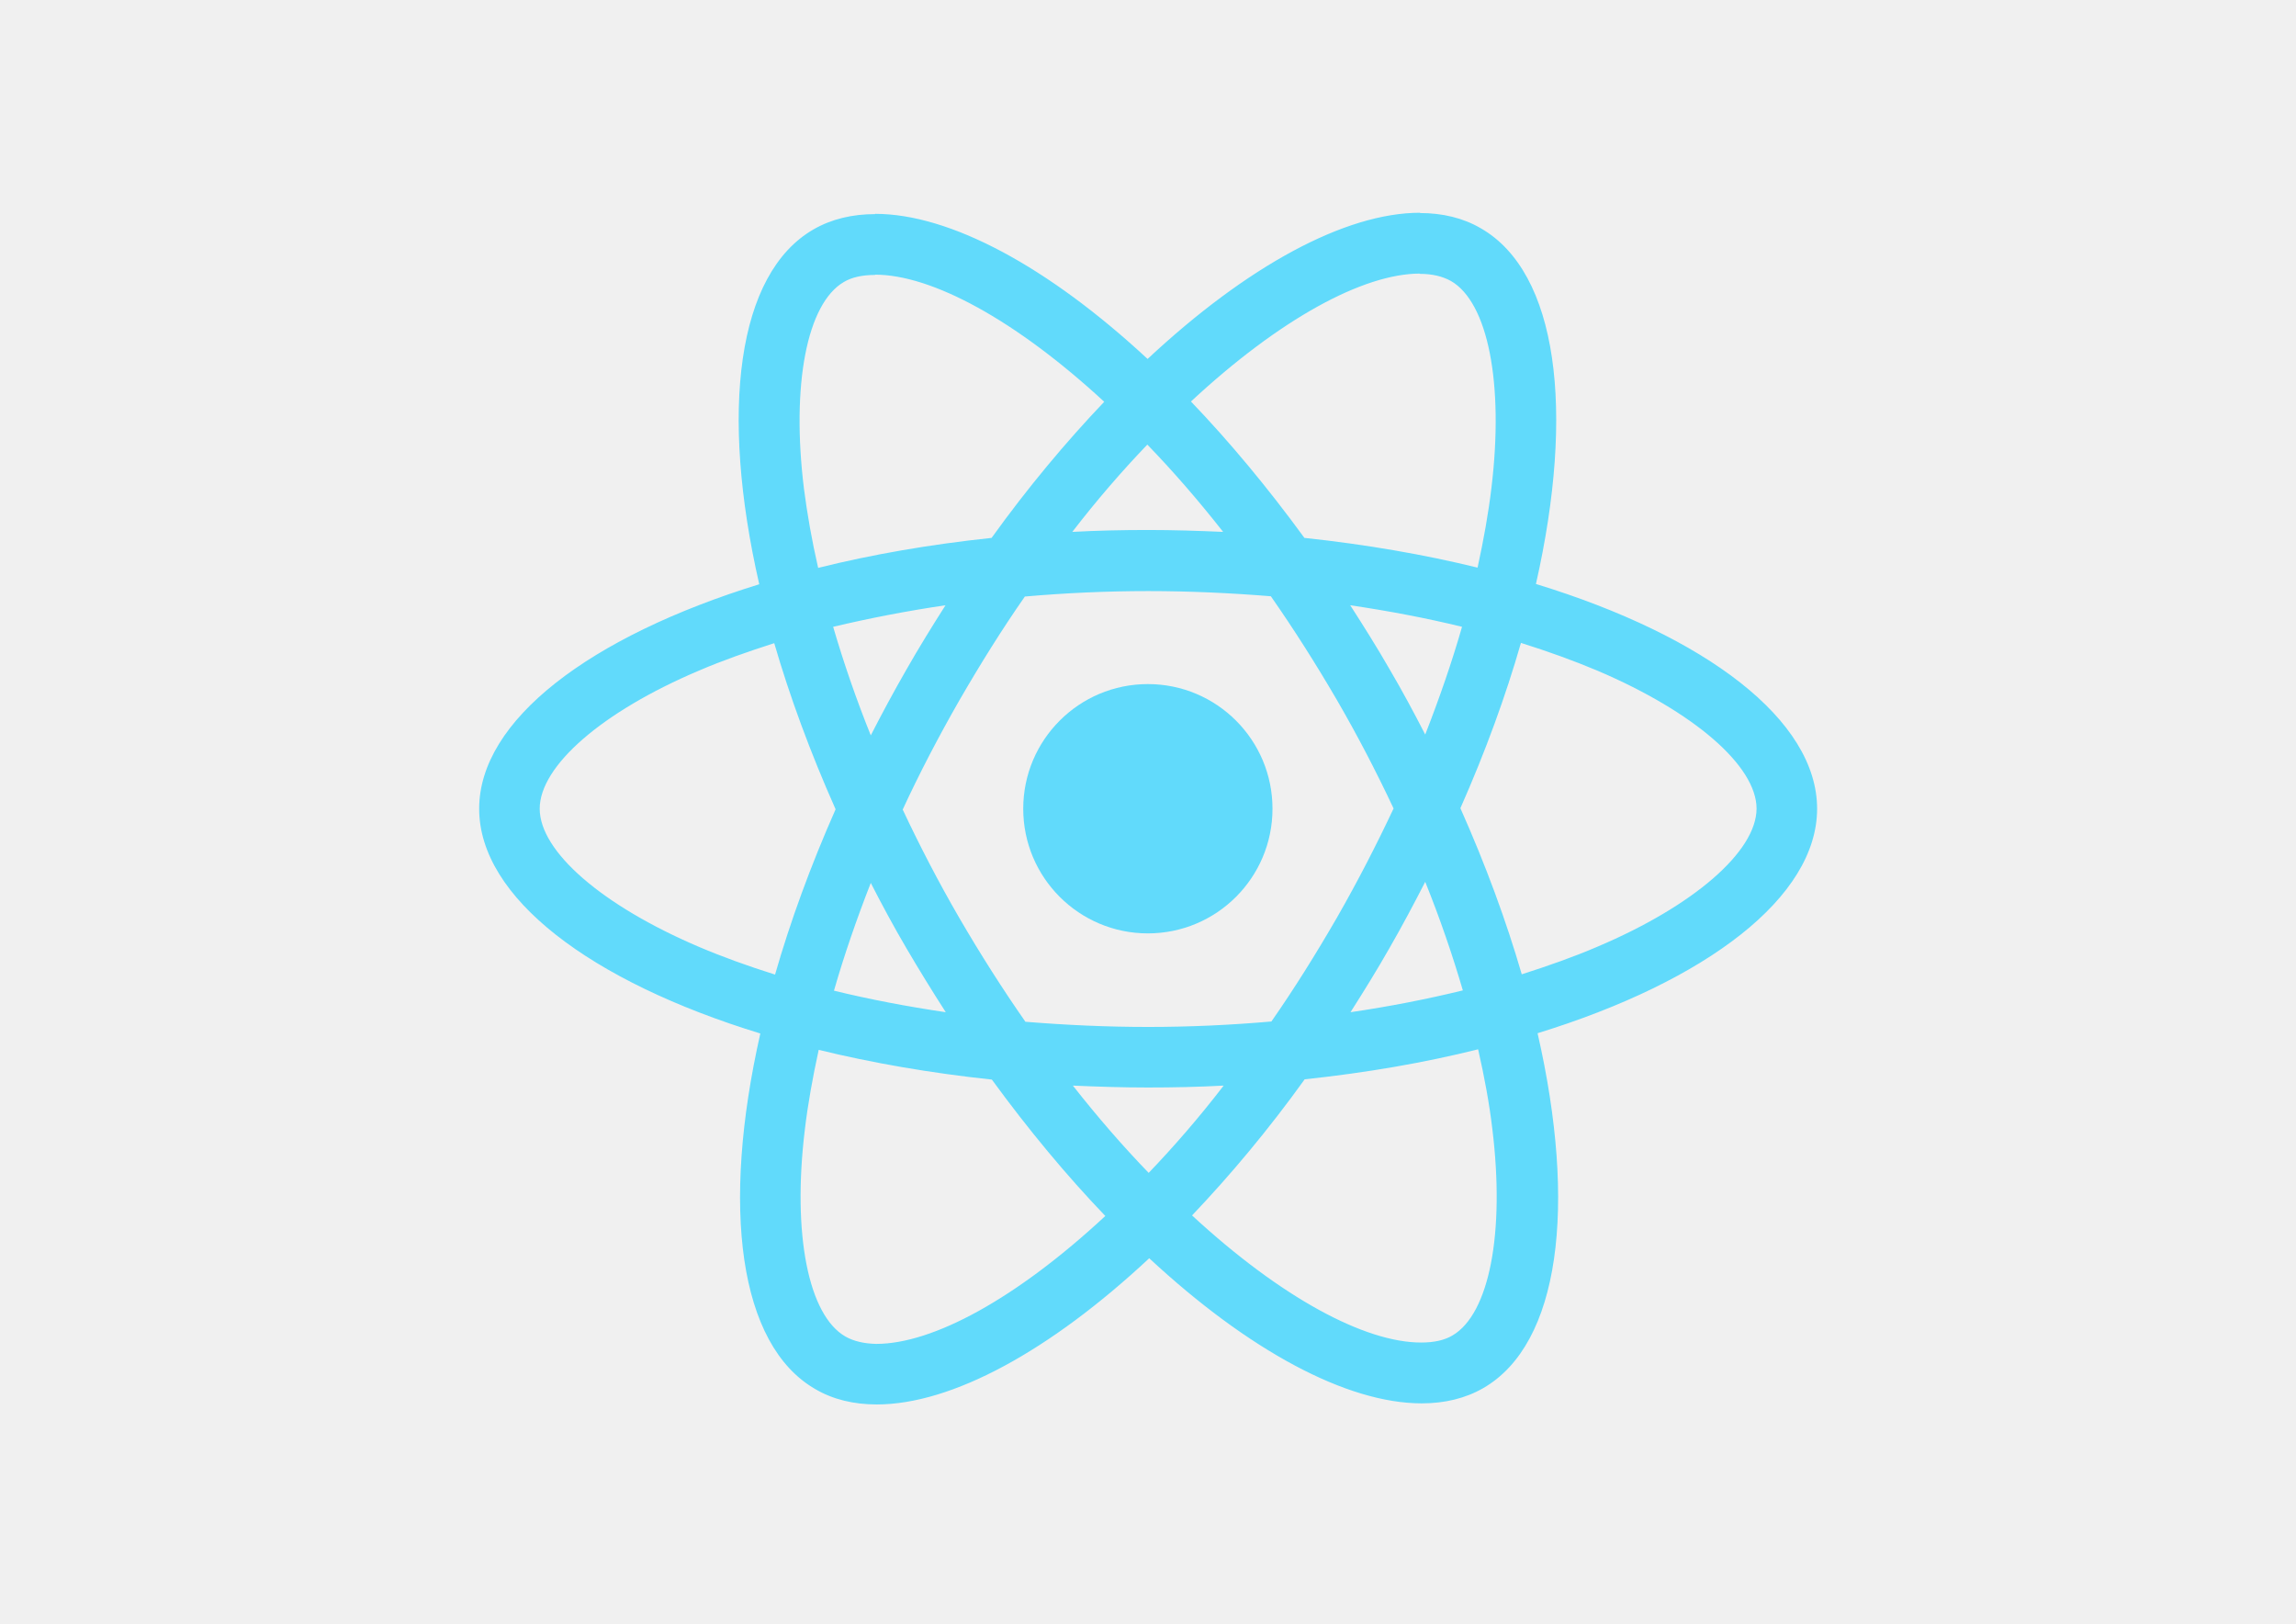
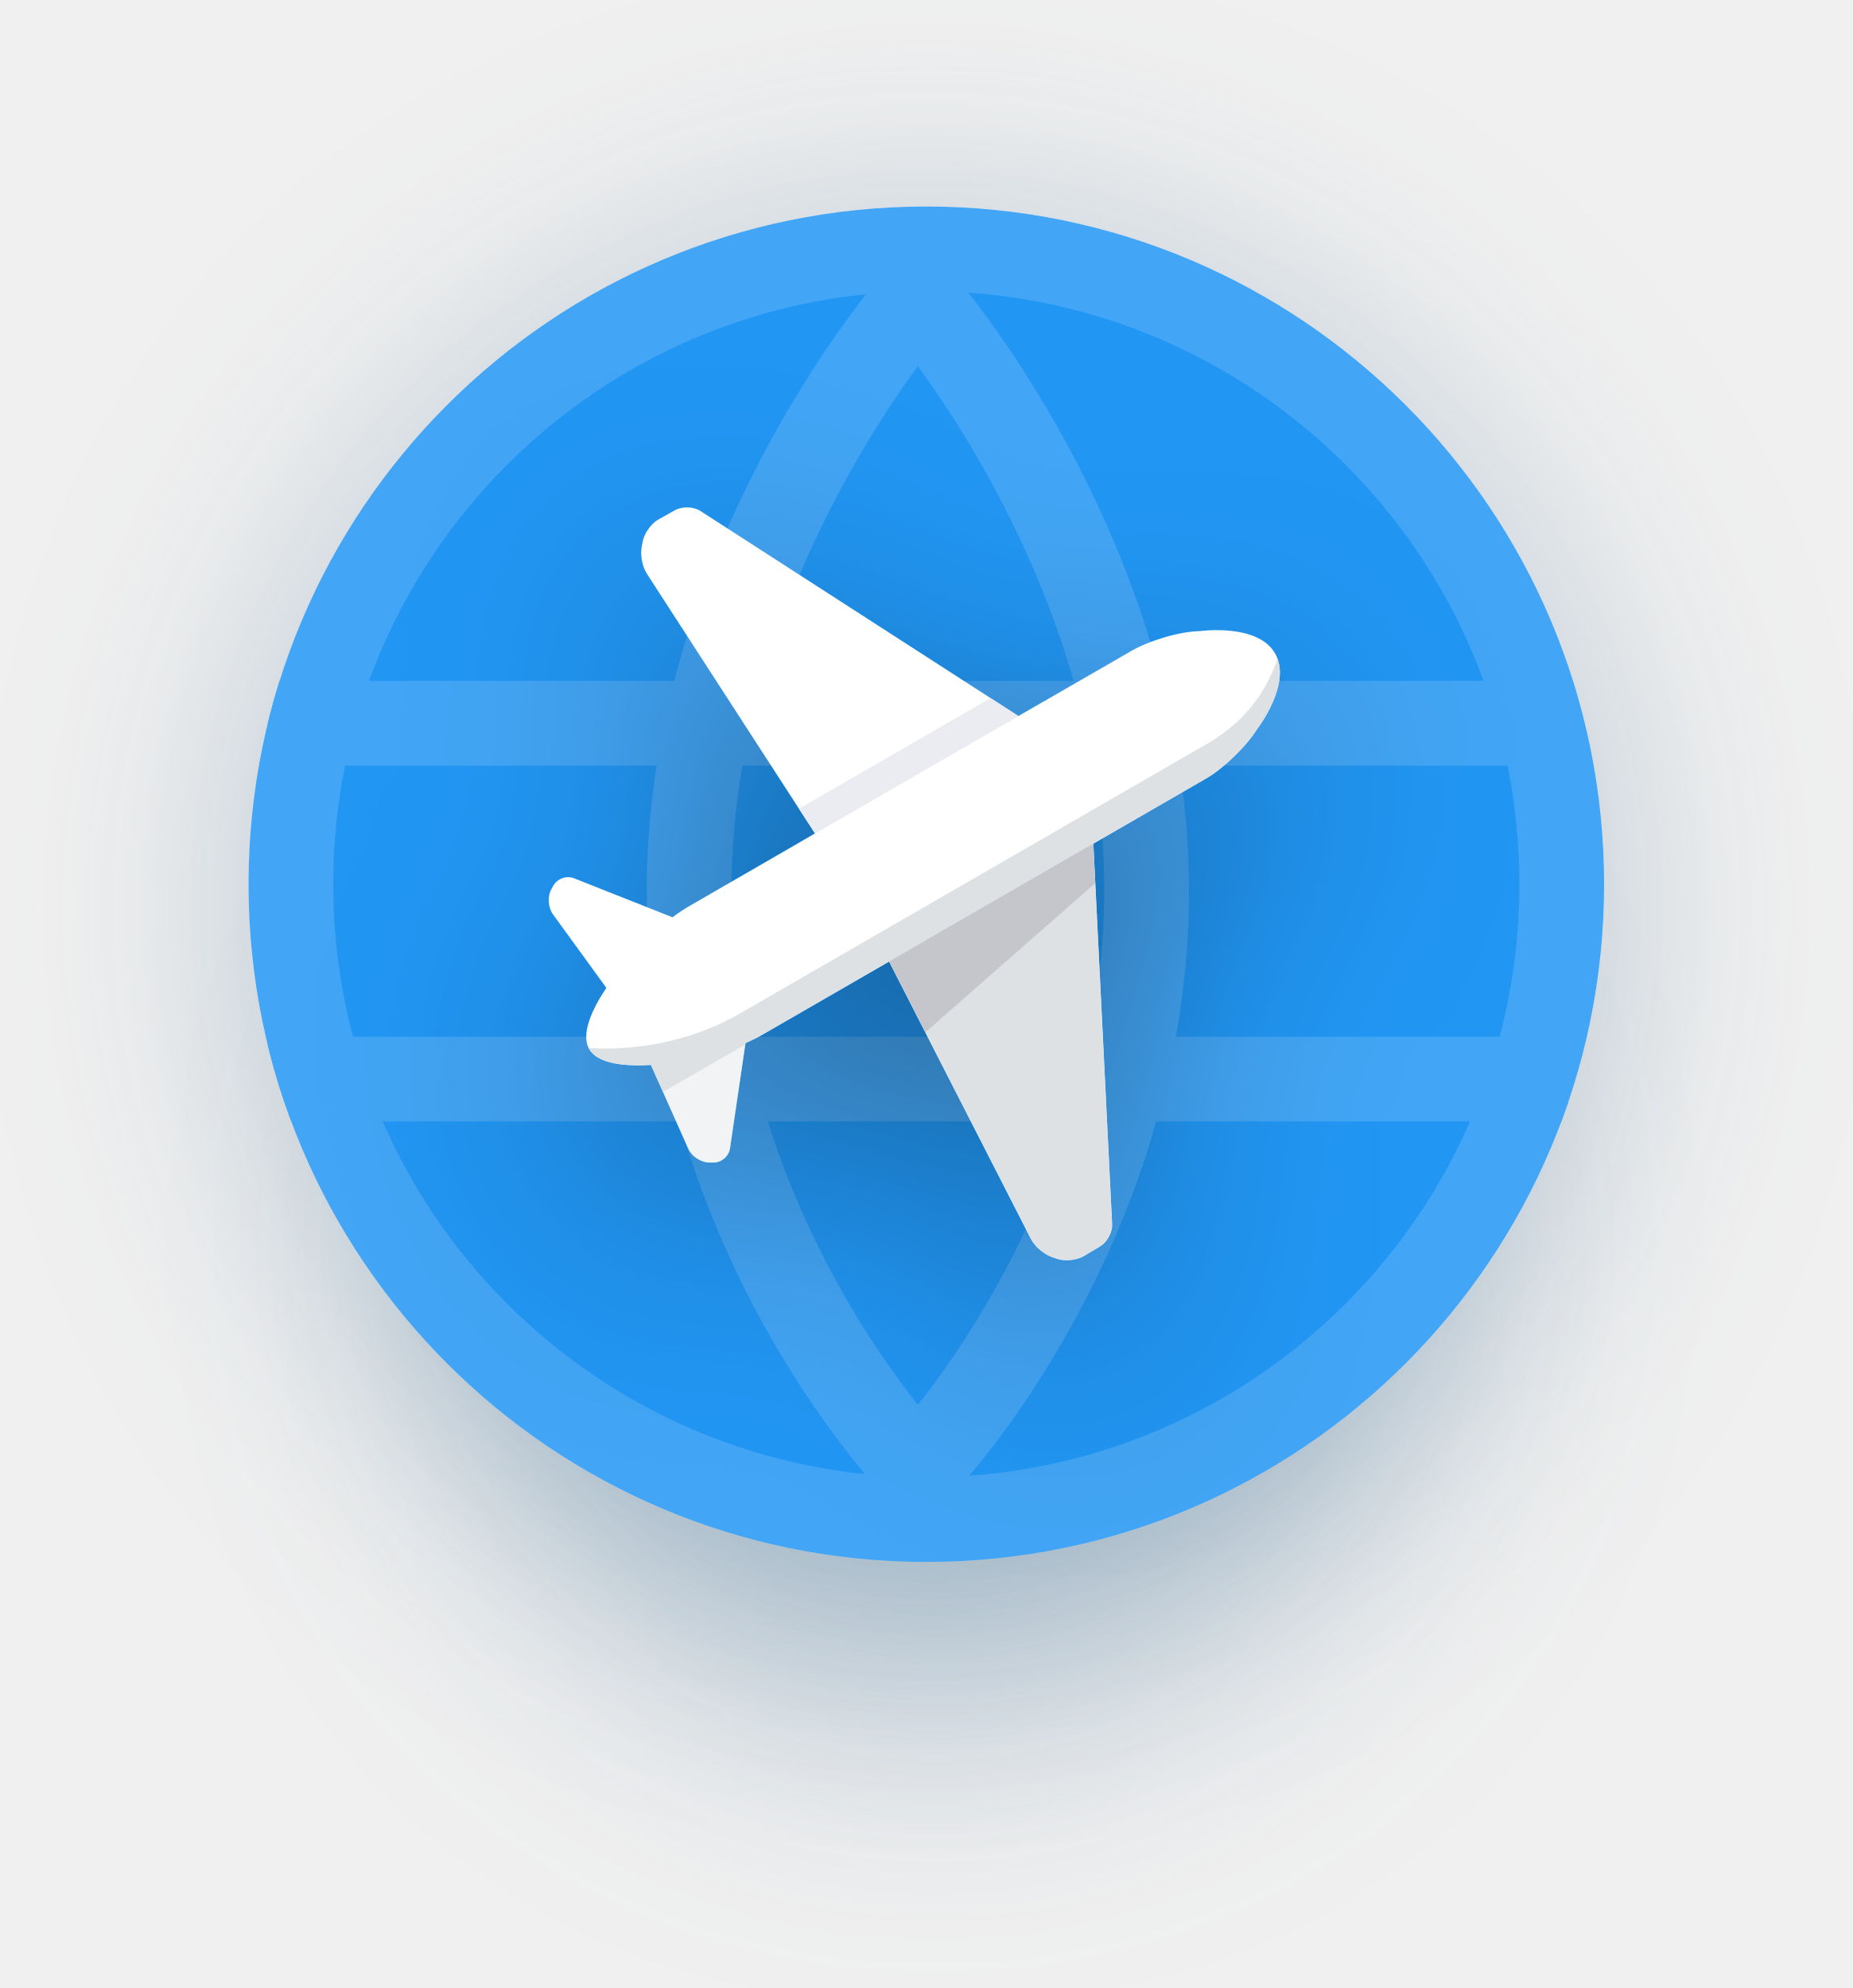
- <svg xmlns="http://www.w3.org/2000/svg" viewBox="0 0 841.9 595.3">
-   <g fill="#61DAFB">
-     <path d="M666.3 296.5c0-32.5-40.7-63.3-103.1-82.4 14.4-63.6 8-114.2-20.2-130.4-6.5-3.8-14.1-5.6-22.4-5.6v22.3c4.6 0 8.3.9 11.4 2.6 13.6 7.8 19.5 37.5 14.9 75.7-1.1 9.4-2.9 19.3-5.1 29.4-19.6-4.8-41-8.5-63.5-10.9-13.5-18.5-27.5-35.3-41.6-50 32.6-30.3 63.2-46.9 84-46.9V78c-27.5 0-63.5 19.6-99.9 53.6-36.4-33.8-72.4-53.2-99.9-53.2v22.3c20.7 0 51.4 16.5 84 46.6-14 14.7-28 31.4-41.3 49.9-22.6 2.4-44 6.1-63.6 11-2.3-10-4-19.7-5.2-29-4.7-38.2 1.1-67.9 14.6-75.8 3-1.8 6.9-2.6 11.5-2.6V78.5c-8.4 0-16 1.8-22.6 5.6-28.1 16.2-34.4 66.7-19.9 130.1-62.2 19.2-102.7 49.9-102.7 82.3 0 32.5 40.7 63.3 103.1 82.4-14.4 63.6-8 114.2 20.2 130.4 6.5 3.8 14.1 5.6 22.5 5.6 27.5 0 63.5-19.6 99.9-53.6 36.4 33.8 72.4 53.2 99.9 53.2 8.4 0 16-1.8 22.6-5.6 28.1-16.2 34.4-66.7 19.9-130.1 62-19.1 102.5-49.9 102.5-82.3zm-130.2-66.7c-3.7 12.9-8.3 26.2-13.5 39.5-4.1-8-8.4-16-13.1-24-4.6-8-9.5-15.8-14.4-23.4 14.2 2.1 27.9 4.7 41 7.9zm-45.8 106.5c-7.8 13.5-15.8 26.3-24.1 38.2-14.9 1.3-30 2-45.2 2-15.1 0-30.2-.7-45-1.9-8.3-11.9-16.4-24.6-24.2-38-7.6-13.1-14.5-26.4-20.8-39.8 6.2-13.4 13.2-26.8 20.7-39.9 7.8-13.5 15.8-26.3 24.1-38.2 14.9-1.3 30-2 45.2-2 15.1 0 30.2.7 45 1.9 8.3 11.9 16.4 24.6 24.2 38 7.6 13.1 14.5 26.4 20.8 39.8-6.3 13.4-13.2 26.8-20.7 39.9zm32.3-13c5.4 13.4 10 26.8 13.8 39.8-13.1 3.2-26.9 5.9-41.2 8 4.9-7.7 9.8-15.6 14.4-23.7 4.6-8 8.9-16.1 13-24.1zM421.2 430c-9.3-9.6-18.6-20.3-27.8-32 9 .4 18.2.7 27.5.7 9.4 0 18.7-.2 27.8-.7-9 11.7-18.3 22.4-27.5 32zm-74.4-58.9c-14.2-2.1-27.9-4.7-41-7.9 3.7-12.9 8.3-26.2 13.5-39.5 4.1 8 8.4 16 13.1 24 4.7 8 9.5 15.8 14.4 23.4zM420.7 163c9.3 9.6 18.6 20.3 27.8 32-9-.4-18.2-.7-27.5-.7-9.4 0-18.7.2-27.8.7 9-11.7 18.3-22.4 27.5-32zm-74 58.9c-4.9 7.7-9.8 15.6-14.4 23.7-4.6 8-8.9 16-13 24-5.4-13.4-10-26.8-13.8-39.8 13.1-3.1 26.9-5.8 41.2-7.9zm-90.5 125.2c-35.4-15.1-58.3-34.9-58.3-50.6 0-15.7 22.9-35.6 58.3-50.6 8.6-3.7 18-7 27.7-10.1 5.7 19.6 13.2 40 22.5 60.9-9.2 20.8-16.6 41.1-22.2 60.6-9.9-3.1-19.3-6.5-28-10.2zM310 490c-13.6-7.8-19.5-37.5-14.9-75.7 1.1-9.4 2.9-19.3 5.1-29.4 19.6 4.8 41 8.5 63.5 10.9 13.5 18.5 27.5 35.3 41.6 50-32.6 30.3-63.2 46.9-84 46.9-4.5-.1-8.3-1-11.3-2.7zm237.2-76.2c4.7 38.2-1.1 67.9-14.6 75.8-3 1.8-6.9 2.6-11.5 2.6-20.7 0-51.4-16.5-84-46.6 14-14.7 28-31.4 41.3-49.9 22.6-2.4 44-6.1 63.6-11 2.3 10.1 4.1 19.8 5.2 29.1zm38.5-66.7c-8.6 3.7-18 7-27.7 10.1-5.7-19.6-13.2-40-22.5-60.9 9.2-20.8 16.6-41.1 22.2-60.6 9.9 3.1 19.3 6.5 28.1 10.2 35.4 15.1 58.3 34.9 58.3 50.6-.1 15.7-23 35.6-58.4 50.6zM320.8 78.4z" />
-     <circle cx="420.9" cy="296.5" r="45.7" />
-     <path d="M520.5 78.1z" />
+ <svg xmlns="http://www.w3.org/2000/svg" xmlns:xlink="http://www.w3.org/1999/xlink" width="82px" height="88px" viewBox="0 0 82 88" version="1.1">
+   <defs>
+     <linearGradient x1="62.23%" y1="94.445%" x2="13.819%" y2="8.707%" id="linearGradient-1">
+       <stop stop-color="#1696E9" offset="0%" />
+       <stop stop-color="#1BA1F0" offset="100%" />
+     </linearGradient>
+     <circle id="path-2" cx="30.375" cy="37.875" r="22.125" />
+     <filter x="-46.3%" y="-28.2%" width="192.7%" height="192.7%" filterUnits="objectBoundingBox" id="filter-3">
+       <feOffset dx="0" dy="8" in="SourceAlpha" result="shadowOffsetOuter1" />
+       <feGaussianBlur stdDeviation="5.5" in="shadowOffsetOuter1" result="shadowBlurOuter1" />
+       <feColorMatrix values="0 0 0 0 0.216   0 0 0 0 0.408   0 0 0 0 0.557  0 0 0 0.25 0" type="matrix" in="shadowBlurOuter1" />
+     </filter>
+     <circle id="path-4" cx="30" cy="30" r="30" />
+     <filter x="-28.3%" y="-26.7%" width="156.7%" height="156.7%" filterUnits="objectBoundingBox" id="filter-6">
+       <feOffset dx="0" dy="1" in="SourceAlpha" result="shadowOffsetOuter1" />
+       <feGaussianBlur stdDeviation="5.5" in="shadowOffsetOuter1" result="shadowBlurOuter1" />
+       <feComposite in="shadowBlurOuter1" in2="SourceAlpha" operator="out" result="shadowBlurOuter1" />
+       <feColorMatrix values="0 0 0 0 0.216   0 0 0 0 0.408   0 0 0 0 0.557  0 0 0 0.3 0" type="matrix" in="shadowBlurOuter1" />
+     </filter>
+     <filter x="-56.7%" y="-55.7%" width="213.5%" height="211.3%" filterUnits="objectBoundingBox" id="filter-7">
+       <feOffset dx="0" dy="4" in="SourceAlpha" result="shadowOffsetOuter1" />
+       <feGaussianBlur stdDeviation="5.5" in="shadowOffsetOuter1" result="shadowBlurOuter1" />
+       <feColorMatrix values="0 0 0 0 0   0 0 0 0 0   0 0 0 0 0  0 0 0 0.35 0" type="matrix" in="shadowBlurOuter1" result="shadowMatrixOuter1" />
+       <feMerge>
+         <feMergeNode in="shadowMatrixOuter1" />
+         <feMergeNode in="SourceGraphic" />
+       </feMerge>
+     </filter>
+     <path d="M19.64,3.90798505e-14 C21.186,3.90798505e-14 22.152,2.381 22.152,2.381 C22.571,3.171 22.91,4.533 22.91,5.436 L22.91,11.177 L37.916,18.88 C38.2,19.026 38.435,19.377 38.488,19.708 L38.499,19.83 L38.512,20.666 C38.518,21.024 38.301,21.514 38.028,21.751 L38.028,21.751 L37.834,21.919 C37.557,22.16 37.053,22.334 36.698,22.316 L36.698,22.316 L22.91,21.611 L22.91,28.062 C22.91,28.317 22.891,28.611 22.855,28.922 L26.553,31.85 C26.834,32.072 26.909,32.503 26.723,32.812 L26.723,32.812 L26.633,32.961 C26.443,33.277 26.002,33.491 25.641,33.453 L25.641,33.453 L21.603,33.029 C21.117,34.001 20.413,35.045 19.629,35.045 C18.846,35.045 18.146,34.004 17.664,33.033 L13.659,33.453 C13.298,33.491 12.858,33.277 12.667,32.961 L12.578,32.812 C12.391,32.503 12.467,32.072 12.748,31.85 L16.426,28.938 C16.388,28.62 16.368,28.32 16.368,28.062 L16.367,21.616 L2.674,22.316 C2.32,22.334 1.816,22.16 1.538,21.919 L1.345,21.751 C1.072,21.514 0.855,21.024 0.861,20.666 L0.874,19.83 C0.88,19.468 1.137,19.045 1.457,18.88 L16.367,11.225 L16.368,5.436 C16.368,4.539 16.688,3.165 17.133,2.37 C17.133,2.37 18.093,4.02145499e-14 19.64,3.90798505e-14 Z" id="path-8" />
+   </defs>
+   <g id="Page-1" stroke="none" stroke-width="1" fill="none" fill-rule="evenodd">
+     <g id="1024" transform="translate(-471, -41)">
+       <g id="Logo" transform="translate(482, 50)">
+         <g id="Group-3" transform="translate(0, 0.140845)">
+           <g id="Oval" fill="black" fill-opacity="1">
+             <use filter="url(#filter-3)" xlink:href="#path-2" />
+           </g>
+           <mask id="mask-5" fill="white">
+             <use xlink:href="#path-4" />
+           </mask>
+           <g id="Oval">
+             <use fill="black" fill-opacity="1" filter="url(#filter-6)" xlink:href="#path-4" />
+             <circle stroke="#42A5F5" stroke-width="3.75" stroke-linejoin="square" fill="#2196F3" fill-rule="evenodd" cx="30" cy="30" r="28.125" />
+           </g>
+           <g id="Group-2" mask="url(#mask-5)" stroke="#42A5F5" stroke-width="3.75">
+             <g transform="translate(2.25, 4.5)">
+               <line x1="0.464" y1="18.375" x2="54.286" y2="18.375" id="Line" stroke-linecap="square" />
+               <line x1="0.464" y1="34.125" x2="54.286" y2="34.125" id="Line" stroke-linecap="square" />
+               <path d="M27,0 C27,0 17.038,11.578 17.253,26.25 C17.469,40.922 27,51 27,51" id="Path-2" stroke-linecap="round" stroke-linejoin="round" />
+               <path d="M37.5,0 C37.5,0 27.538,11.578 27.753,26.25 C27.969,40.922 37.5,51 37.5,51" id="Path-2" stroke-linecap="round" stroke-linejoin="round" transform="translate(32.625, 25.5) scale(-1, 1) translate(-32.625, -25.5) " />
+             </g>
+           </g>
+         </g>
+         <g id="Group-7" filter="url(#filter-7)" transform="translate(3.460597, 2.077465)">
+           <g id="Plane-Icon" transform="translate(26.31572, 26.72318) rotate(-300) translate(-26.31572, -26.72318) translate(6.815723, 8.723178)">
+             <mask id="mask-9" fill="white">
+               <use xlink:href="#path-8" />
+             </mask>
+             <use id="Combined-Shape" fill="#FFFFFF" xlink:href="#path-8" />
+             <polygon id="Rectangle-7" fill="#EBECF2" mask="url(#mask-9)" points="15.059 9.94 16.368 9.94 16.368 22.348 15.059 22.348" />
+             <path d="M38.499,19.83 C38.493,19.468 38.235,19.045 37.916,18.88 L22.412,10.921 L22.412,21.587 L36.698,22.316 C37.053,22.334 37.557,22.16 37.834,21.919 L38.028,21.751 C38.301,21.514 38.518,21.024 38.512,20.666 L38.499,19.83 Z" id="Rectangle-5" fill="#DEE1E3" mask="url(#mask-9)" />
+             <path d="M22.65,28.759 L26.553,31.85 C26.834,32.072 26.909,32.503 26.723,32.812 L26.723,32.812 L26.633,32.961 C26.443,33.277 26.002,33.491 25.641,33.453 L25.641,33.453 L21.492,33.019 C21.907,32.103 22.149,31.224 22.149,31.224 C22.379,30.573 22.564,29.606 22.65,28.759 Z" id="Combined-Shape" fill="#DEE1E3" opacity="0.4" mask="url(#mask-9)" />
+             <path d="M22.68,11.058 L24.471,11.977 L26.426,21.791 L22.68,21.6 L22.68,11.058 Z" id="Combined-Shape" fill="#C5C6CC" mask="url(#mask-9)" />
+             <path d="M22.91,0.679 L22.91,35.078 C22.91,35.078 21.095,35.045 19.629,35.045 C19.611,35.045 19.593,35.045 19.576,35.044 C20.336,33.922 21.602,31.51 21.602,28.463 L21.602,4.648 C21.602,2.002 20.399,0.659 19.915,0.023 C21.267,0.251 22.91,0.679 22.91,0.679 Z" id="Combined-Shape" fill="#DEE1E3" mask="url(#mask-9)" />
+           </g>
+         </g>
+       </g>
+     </g>
  </g>
</svg>
